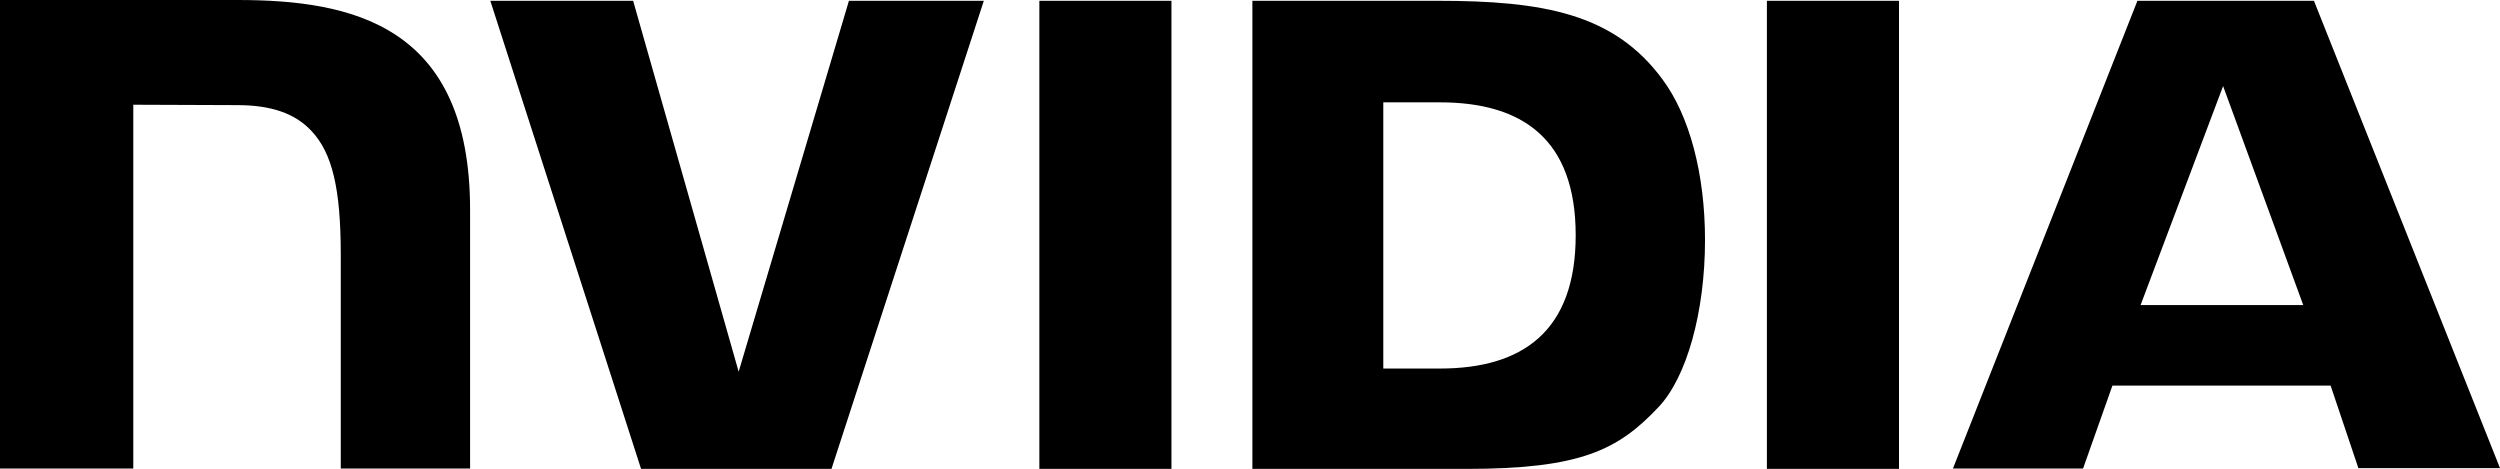
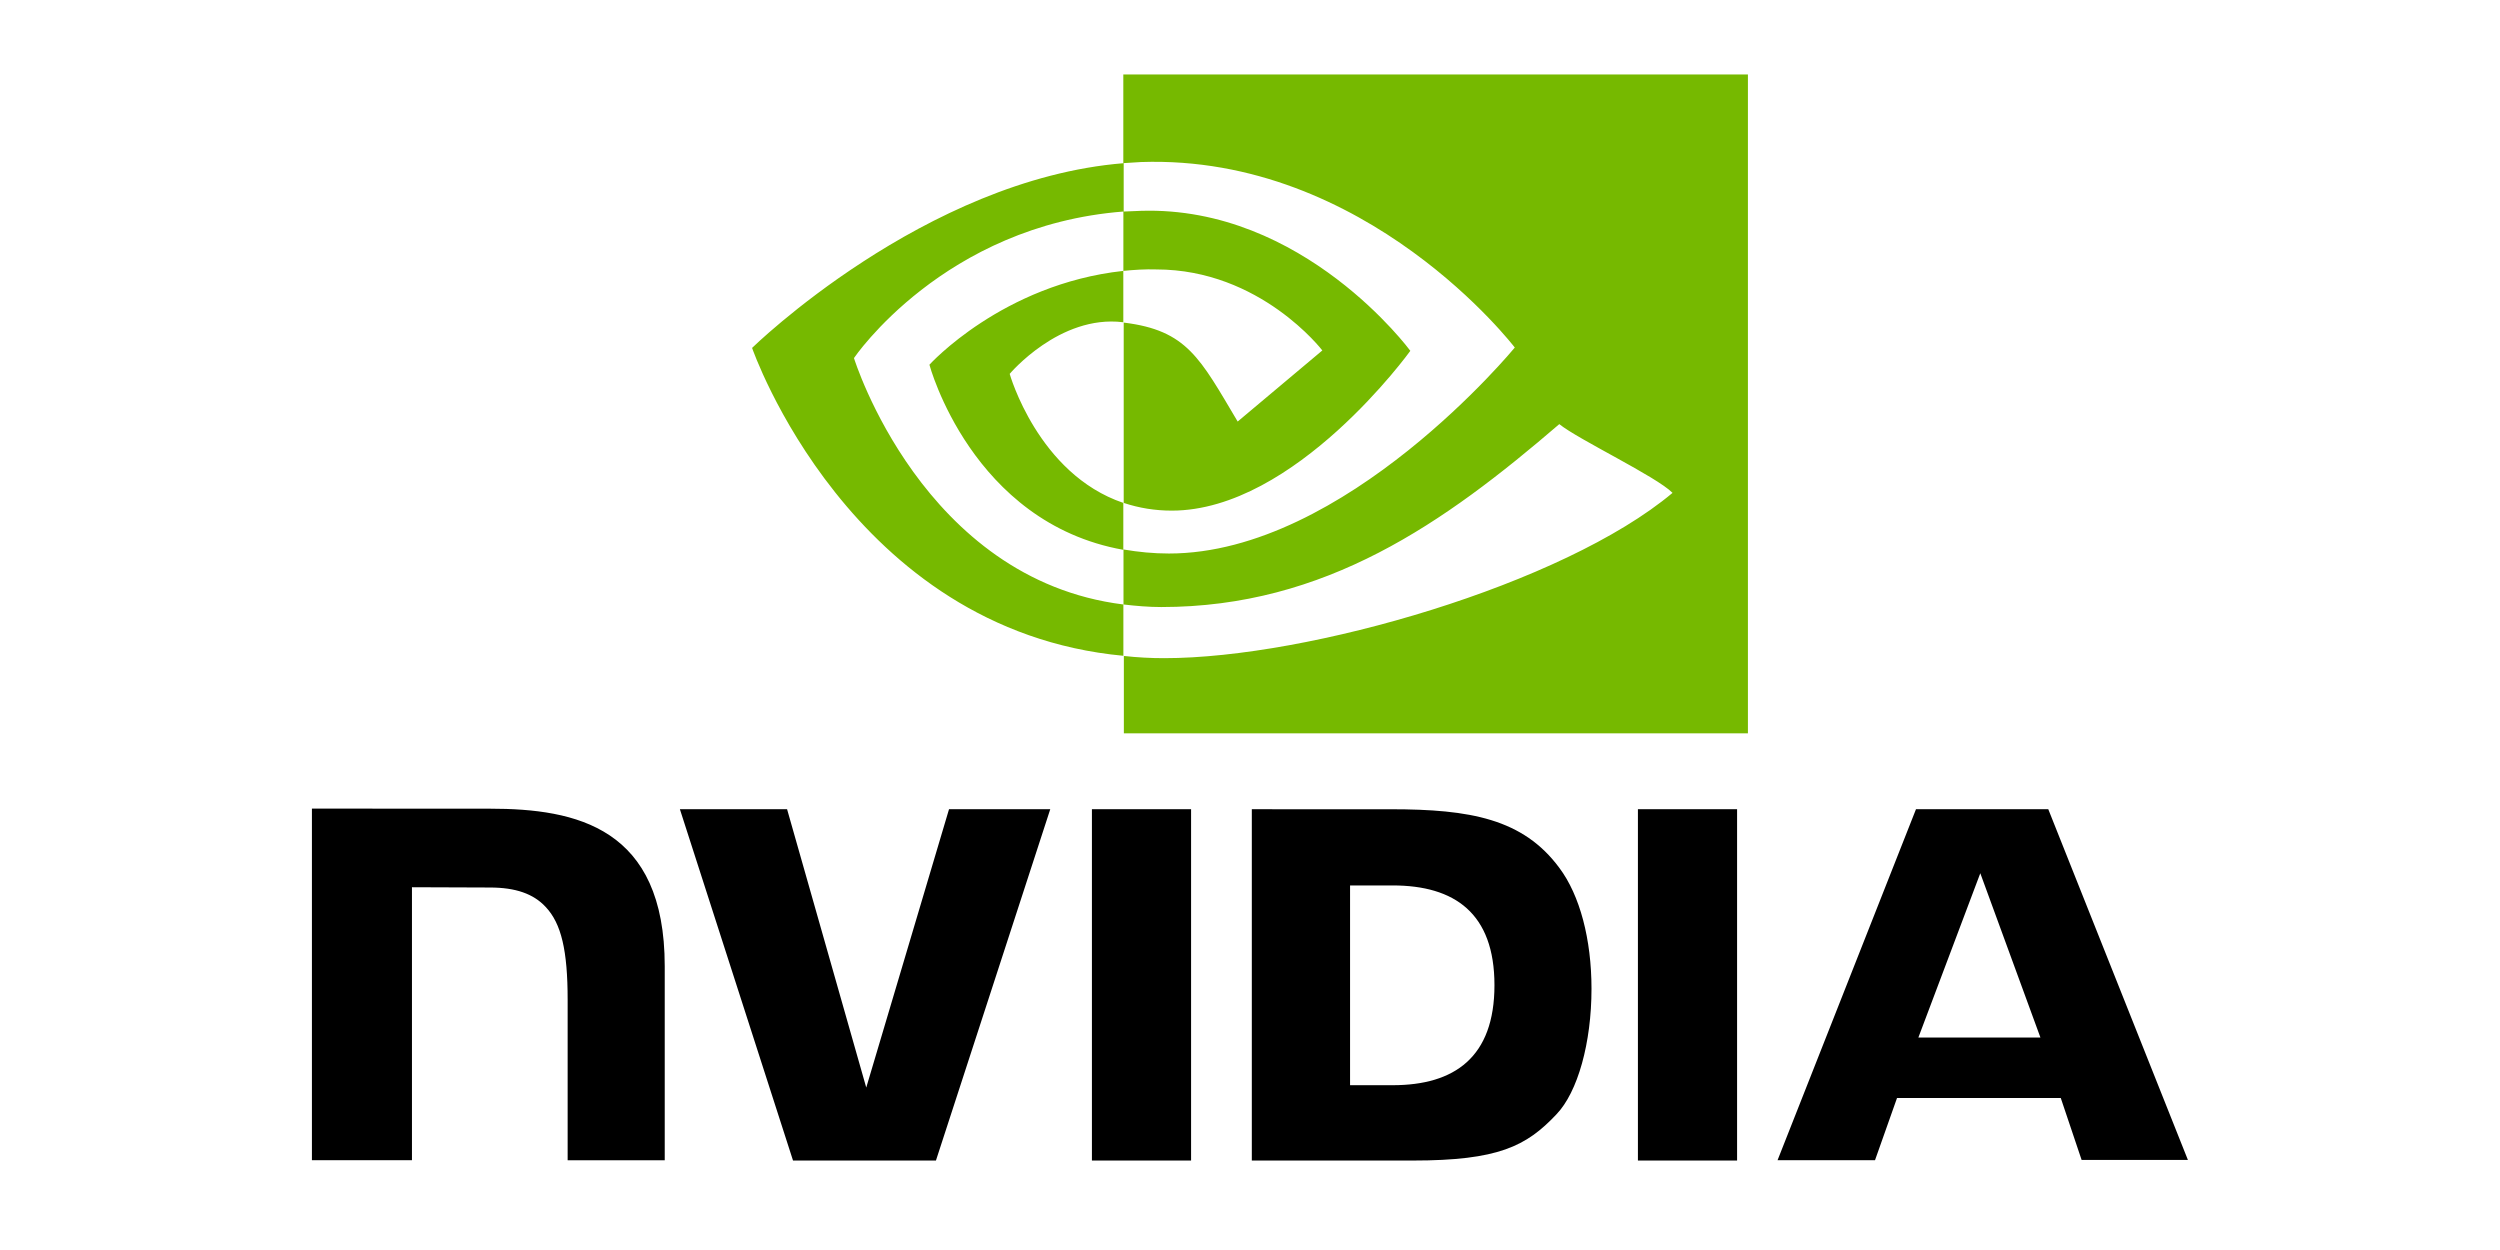
- <svg xmlns="http://www.w3.org/2000/svg" viewBox="316.2 33.8 630.2 118.2">
-   <path d="M578.2 34v118h33.3V34h-33.3zm-262-.2v118.1h33.6V60.2l26.2.1c8.6 0 14.6 2.1 18.7 6.5 5.3 5.6 7.4 14.7 7.4 31.2v53.9h32.6V86.7c0-46.6-29.7-52.9-58.7-52.9h-59.8zm315.7.2v118h54c28.8 0 38.2-4.8 48.3-15.5 7.2-7.5 11.8-24.1 11.8-42.2 0-16.6-3.9-31.4-10.8-40.6C723 37.2 705.2 34 678.6 34h-46.7zm33 25.6h14.3c20.8 0 34.2 9.3 34.2 33.5s-13.4 33.6-34.2 33.6h-14.3V59.6zM530.2 34l-27.8 93.5L475.8 34h-36l38 118h48l38.4-118h-34zm231.4 118h33.3V34h-33.3v118zM855 34l-46.5 117.9h32.8l7.4-20.9h55l7 20.8h35.7L899.5 34H855zm21.6 21.5l20.2 55.2h-41l20.8-55.2z" />
+ <svg xmlns="http://www.w3.org/2000/svg" width="120" height="60">
+   <path d="M52.412 38.843v16.863h4.76V38.843zm-37.44-.03v16.877h4.802V42.587l3.744.014c1.23 0 2.086.3 2.672.93.757.8 1.057 2.1 1.057 4.46v7.703h4.66v-9.317c0-6.66-4.244-7.56-8.388-7.56zm45.115.03v16.863h7.717c4.116 0 5.46-.686 6.902-2.215 1.03-1.072 1.686-3.444 1.686-6.03 0-2.372-.557-4.487-1.543-5.802-1.743-2.358-4.287-2.815-8.088-2.815zm4.716 3.658h2.044c2.972 0 4.887 1.33 4.887 4.787s-1.915 4.802-4.887 4.802h-2.044zm-19.25-3.658l-3.973 13.36-3.8-13.36h-5.145l5.43 16.863h6.86l5.487-16.863zM78.62 55.706h4.76V38.843h-4.76zm13.347-16.863l-6.645 16.848H90l1.057-2.987h7.86l1 2.972h5.102l-6.702-16.834zm3.087 3.072l2.887 7.888h-5.86z" />
+   <path d="M53.922 13.005v-2.85l.844-.035c7.81-.246 12.93 6.72 12.93 6.72s-5.524 7.67-11.453 7.67c-.792 0-1.566-.123-2.305-.37v-8.656c3.044.37 3.66 1.707 5.47 4.75l4.064-3.413s-2.973-3.888-7.97-3.888c-.528-.018-1.056.018-1.583.07m0-9.43v4.258l.844-.053C65.62 7.4 72.71 16.682 72.71 16.682s-8.128 9.887-16.6 9.887c-.74 0-1.46-.07-2.182-.194v2.64c.598.07 1.214.123 1.812.123 7.882 0 13.582-4.03 19.106-8.78.915.74 4.662 2.516 5.436 3.3-5.243 4.398-17.47 7.934-24.402 7.934a17.36 17.36 0 0 1-1.935-.106V35.2H83.9V3.575zm0 20.566v2.252c-7.284-1.302-9.307-8.884-9.307-8.884s3.5-3.87 9.307-4.504v2.463h-.018c-3.044-.37-5.436 2.48-5.436 2.48s1.355 4.803 5.454 6.193m-12.93-6.95s4.3-6.37 12.948-7.037V7.833C44.37 8.607 36.1 16.7 36.1 16.7s4.68 13.547 17.822 14.778v-2.463c-9.64-1.196-12.93-11.823-12.93-11.823z" fill="#76b900" />
</svg>
